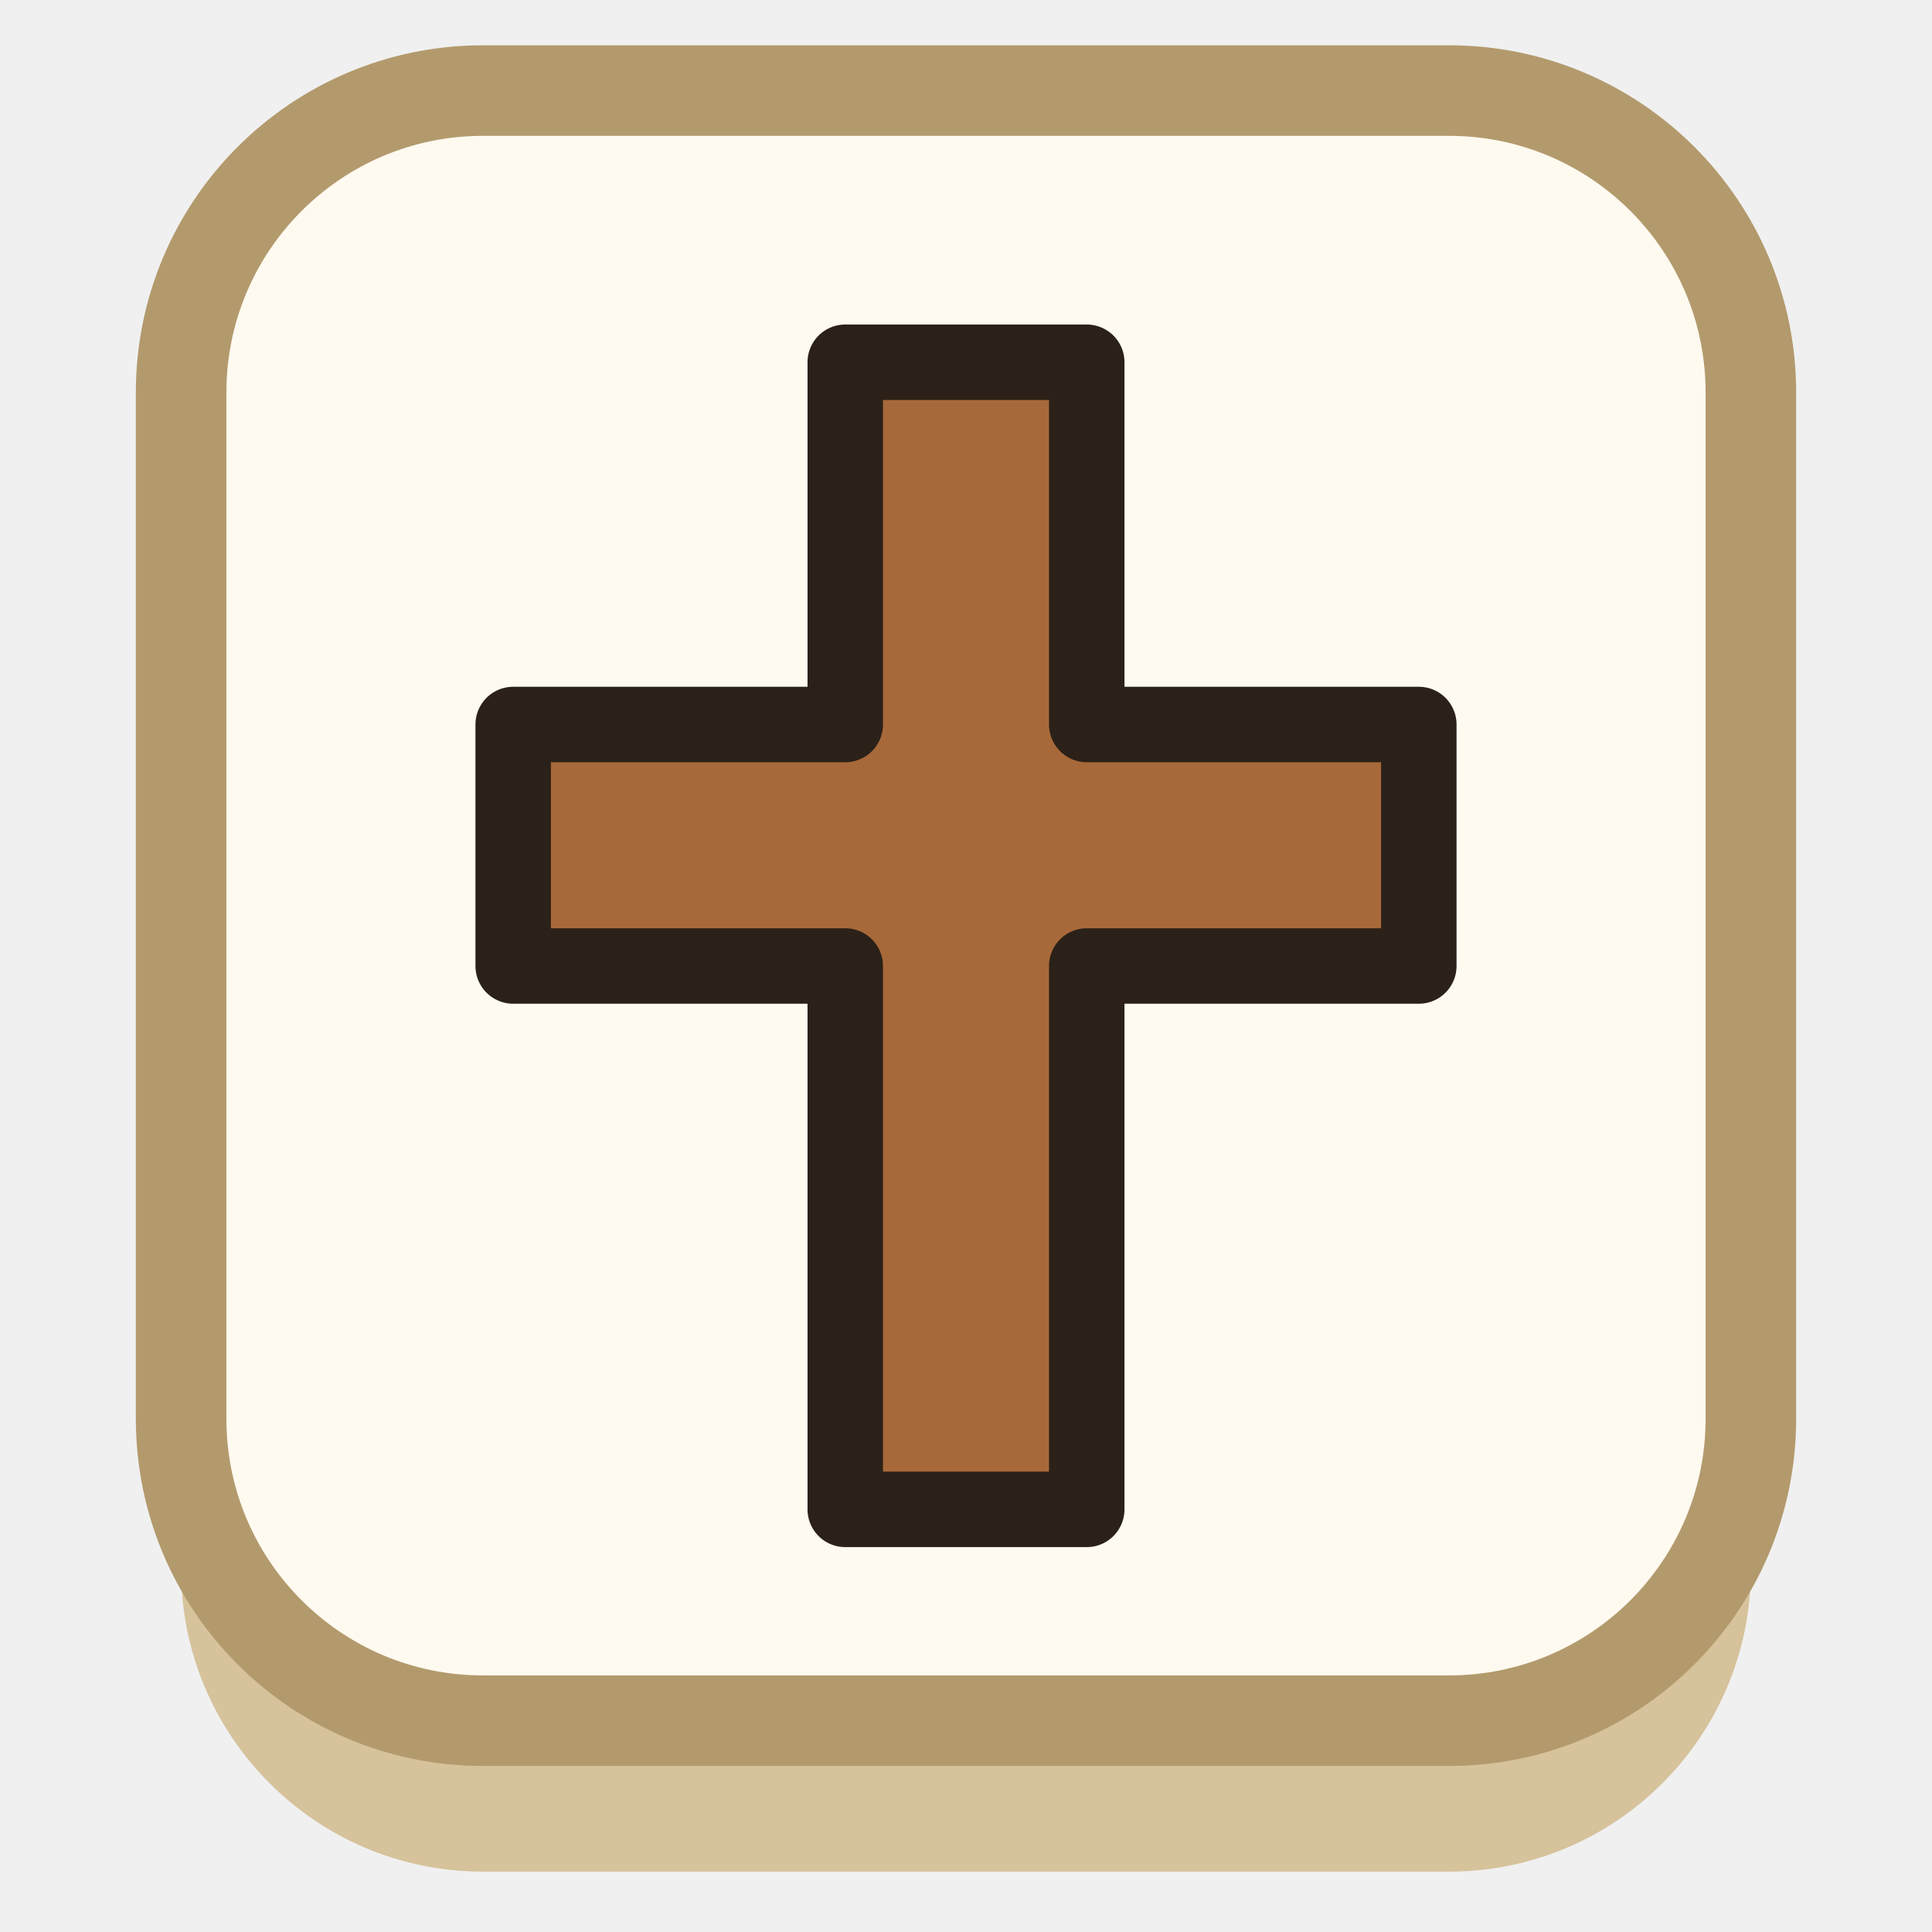
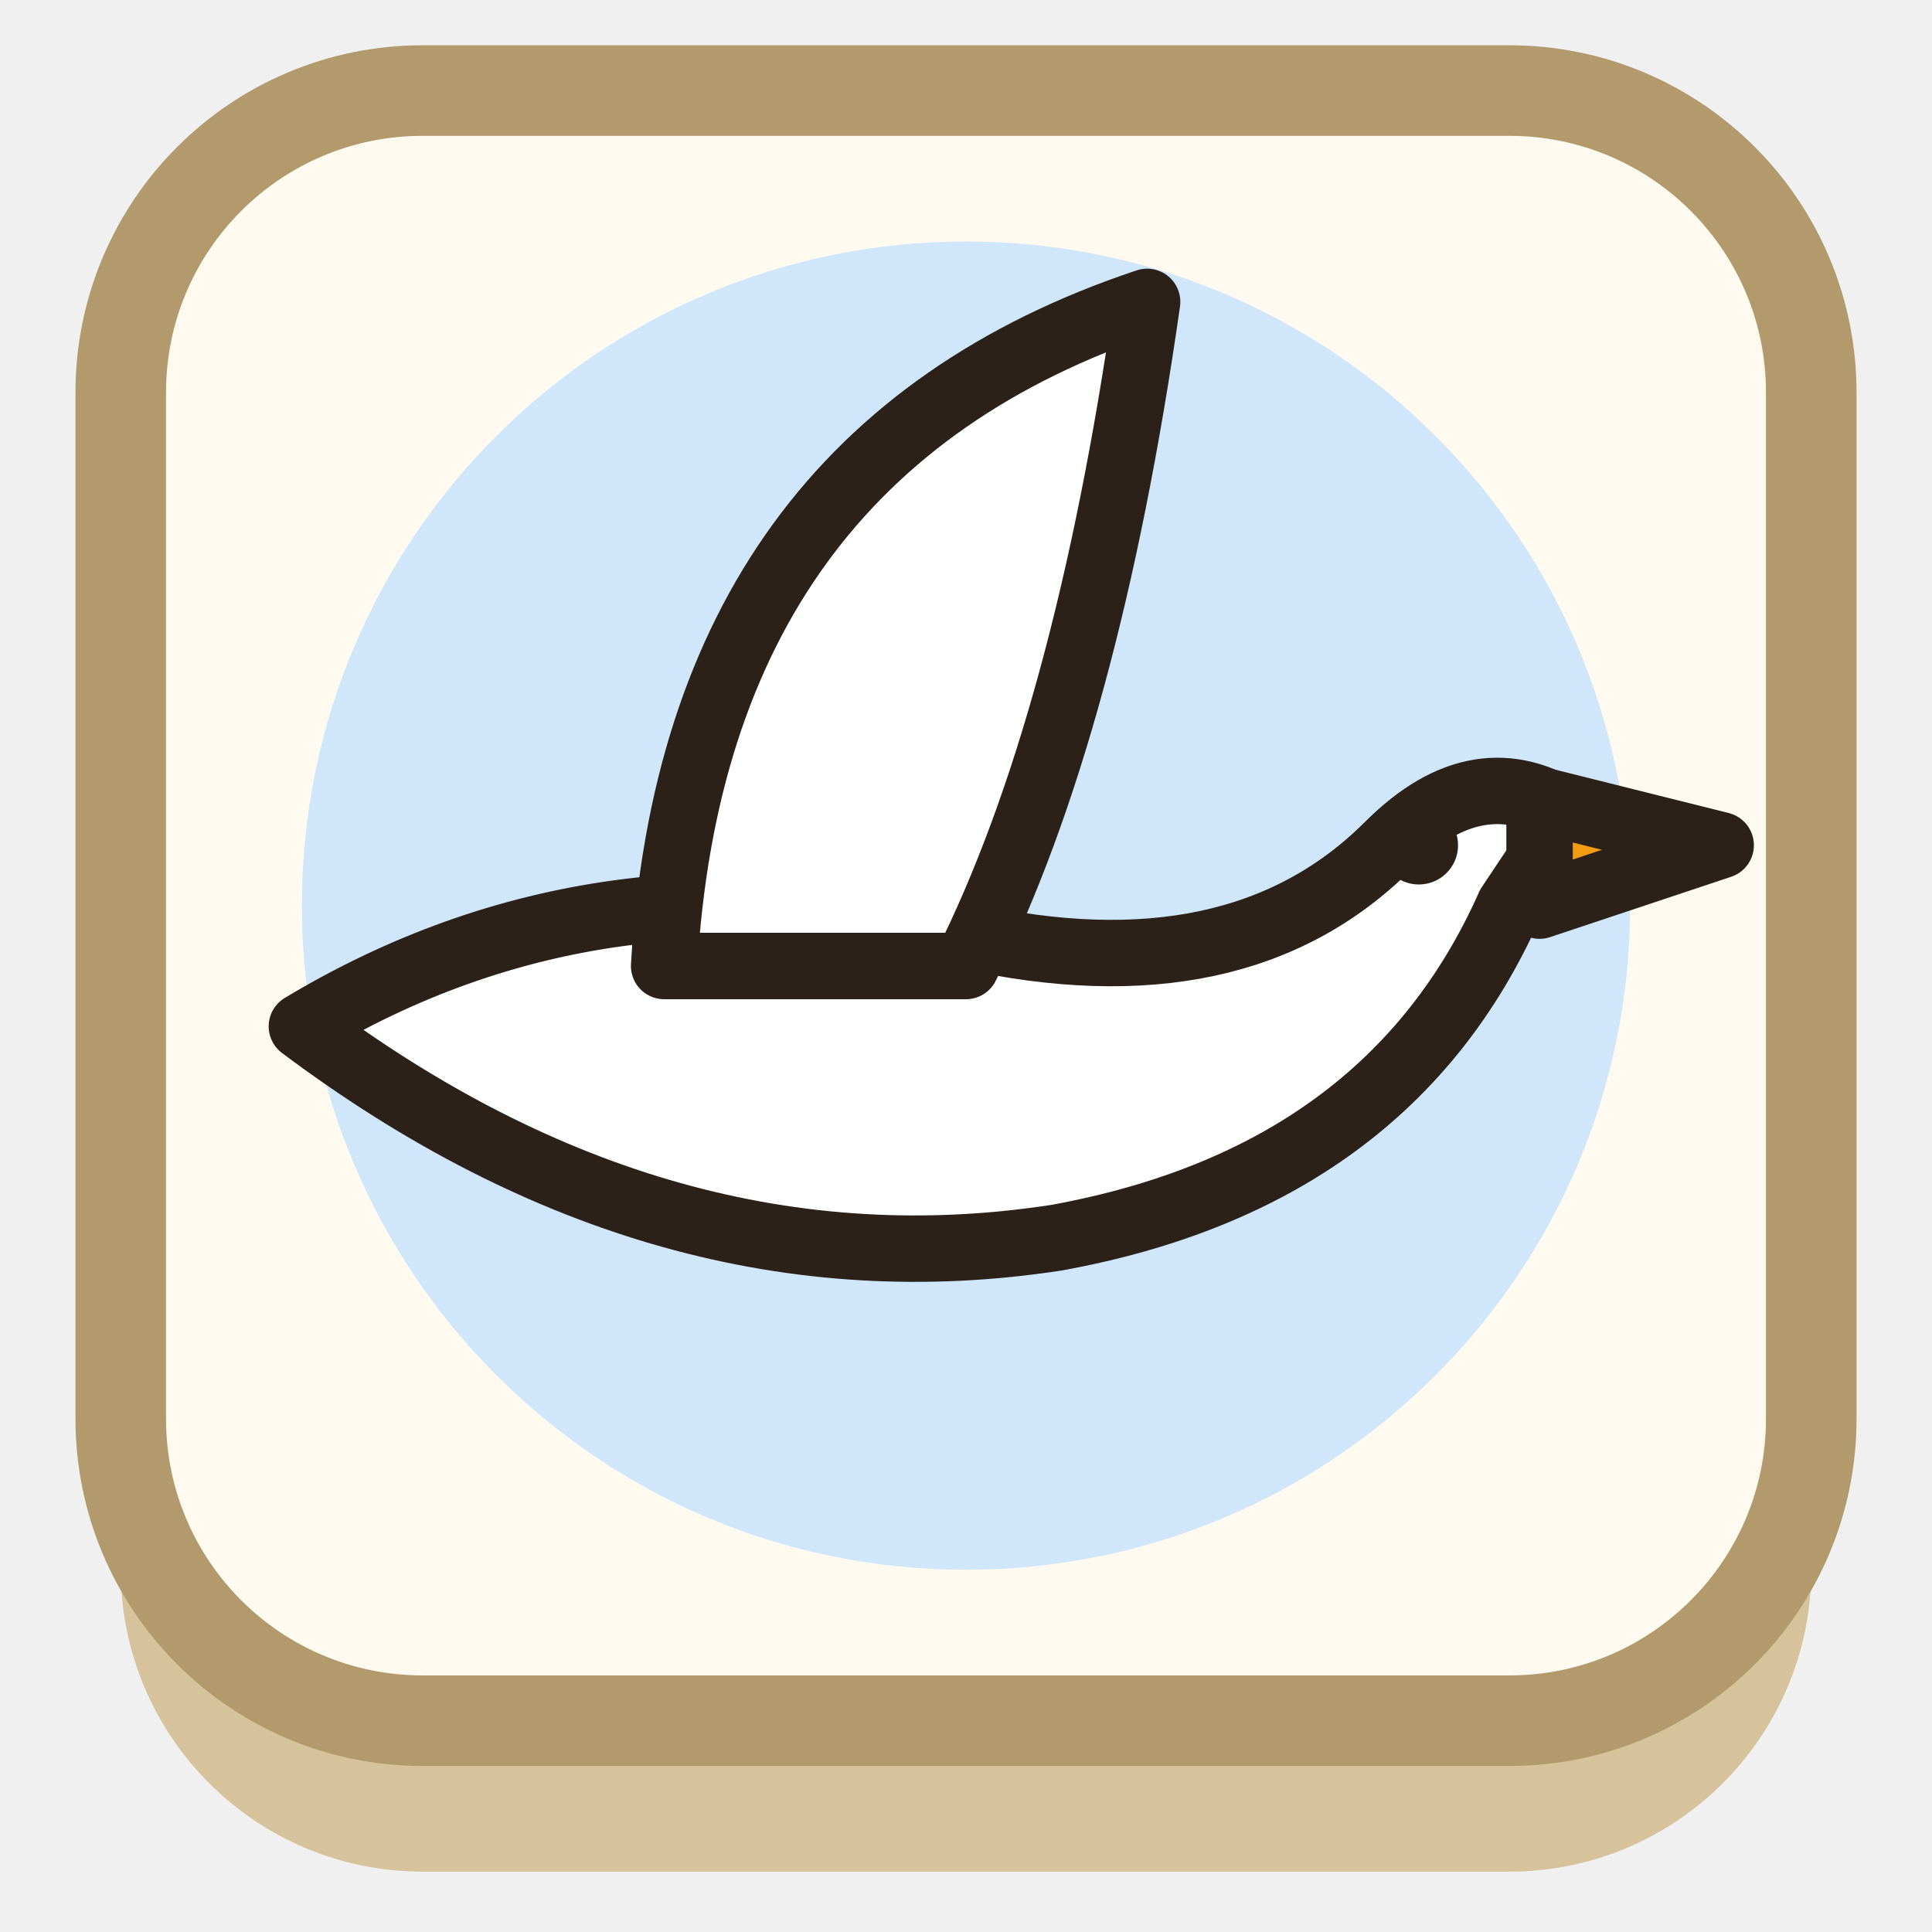
<svg xmlns="http://www.w3.org/2000/svg" viewBox="0 0 64 64">
-   <rect x="6" y="8" width="52" height="54" rx="10" fill="#d6c29b" />
-   <rect x="6" y="3" width="52" height="54" rx="10" fill="#fffaf0" stroke="#b39a6d" stroke-width="3" />
-   <path d="M28 12 H36 V24 H47 V32 H36 V50 H28 V32 H17 V24 H28 Z" fill="#a8693a" stroke="#2b2118" stroke-width="2.5" stroke-linejoin="round" />
+   <rect x="4" y="8" width="56" height="54" rx="10" fill="#d6c29b" />
+   <rect x="4" y="3" width="56" height="54" rx="10" fill="#fffaf0" stroke="#b39a6d" stroke-width="3" />
+   <circle cx="32" cy="30" r="22" fill="#cfe6fb" />
+   <g stroke="#2b2118" stroke-width="2.2" stroke-linejoin="round">
+     <path d="M10 34 Q20 28 32 31 Q41 33 46 28 Q49 25 52 27 L50 30 Q46 39 35 41 Q22 43 10 34 Z" fill="#fff" />
+     <path d="M22 32 Q23 15 38 10 Q36 24 32 32 Z" fill="#fff" />
+     <path d="M51 26.5 L57 28 L51 30 Z" fill="#f39c12" />
+   </g>
+   <circle cx="47" cy="28" r="1.3" fill="#2b2118" />
</svg>
